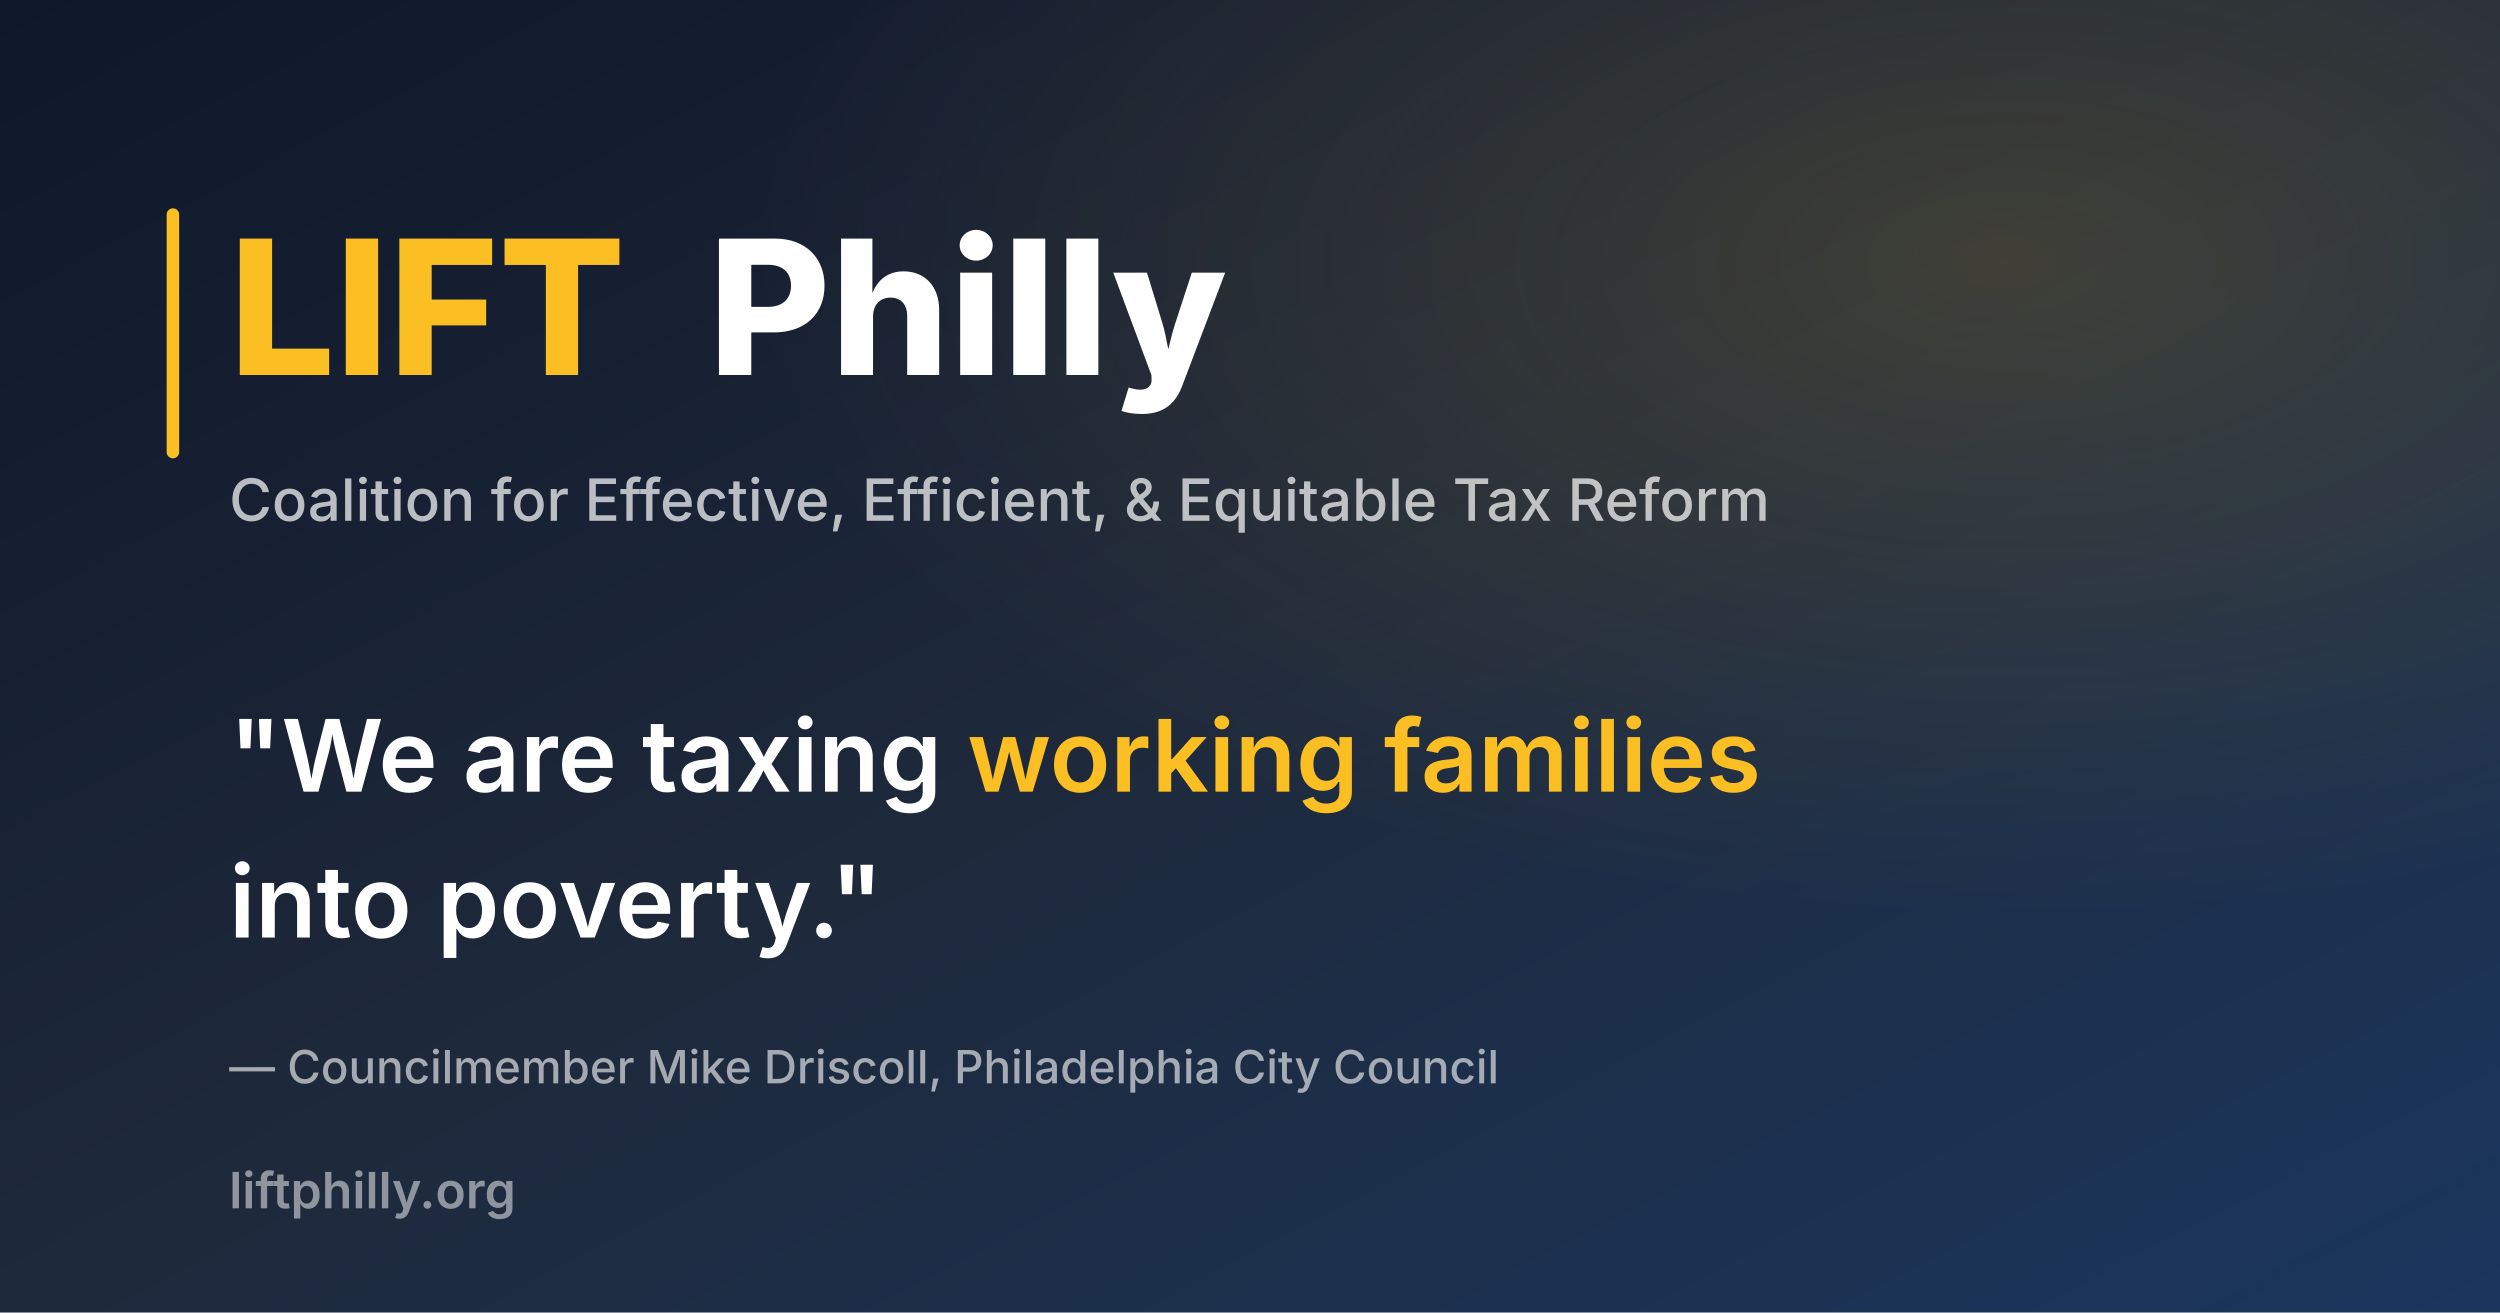
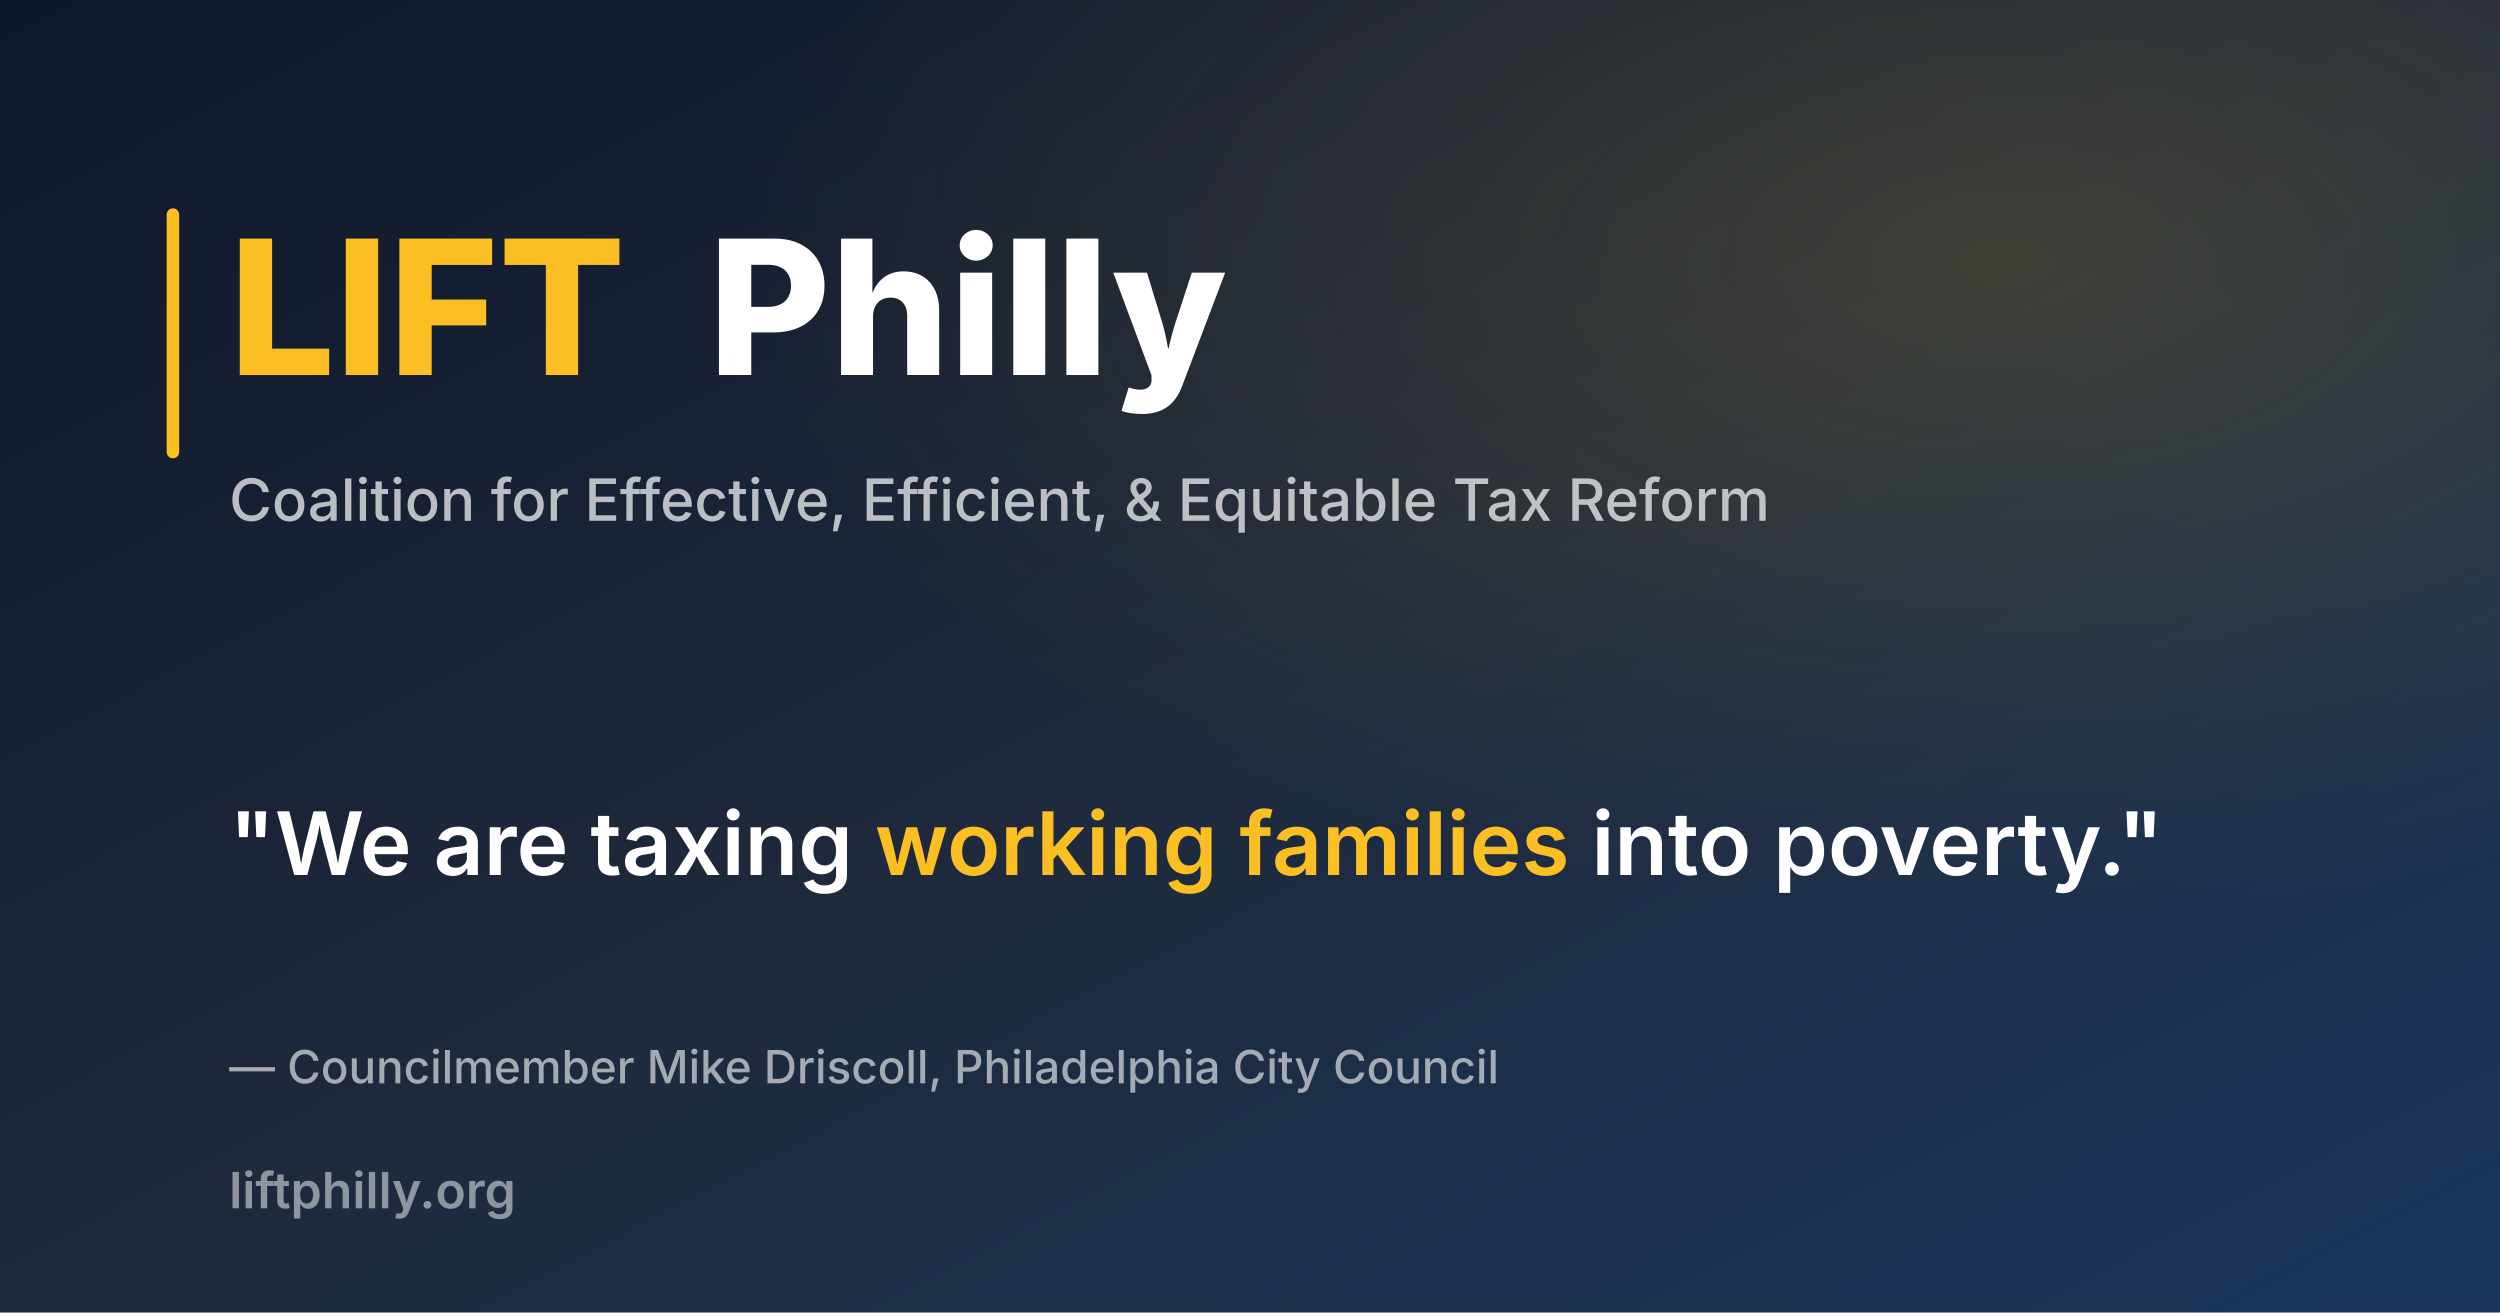
<svg xmlns="http://www.w3.org/2000/svg" width="1200" height="630">
  <defs>
    <linearGradient id="bg" x1="0%" y1="0%" x2="100%" y2="100%">
      <stop offset="0%" style="stop-color:#0f172a" />
      <stop offset="50%" style="stop-color:#1e293b" />
      <stop offset="100%" style="stop-color:#1a365d" />
    </linearGradient>
    <radialGradient id="glow" cx="80%" cy="20%" r="50%">
      <stop offset="0%" style="stop-color:rgba(251,191,36,0.15)" />
      <stop offset="100%" style="stop-color:rgba(251,191,36,0)" />
    </radialGradient>
  </defs>
  <rect width="1200" height="630" fill="url(#bg)" />
  <rect width="1200" height="630" fill="url(#glow)" />
  <rect x="80" y="100" width="6" height="120" fill="#fbbf24" rx="3" />
  <text x="110" y="180" font-family="Inter, -apple-system, BlinkMacSystemFont, sans-serif" font-size="90" font-weight="800" fill="#fbbf24">LIFT</text>
  <text x="340" y="180" font-family="Inter, -apple-system, BlinkMacSystemFont, sans-serif" font-size="90" font-weight="800" fill="#ffffff">Philly</text>
  <text x="110" y="250" font-family="Inter, -apple-system, BlinkMacSystemFont, sans-serif" font-size="28" font-weight="500" fill="rgba(255,255,255,0.7)">Coalition for Effective, Efficient, &amp; Equitable Tax Reform</text>
-   <text x="110" y="380" font-family="Inter, -apple-system, BlinkMacSystemFont, sans-serif" font-size="48" font-weight="600" fill="#ffffff">"We are taxing <tspan fill="#fbbf24">working families</tspan>
-   </text>
-   <text x="110" y="450" font-family="Inter, -apple-system, BlinkMacSystemFont, sans-serif" font-size="48" font-weight="600" fill="#ffffff">into poverty."</text>
+   <text x="110" y="420" font-family="Inter, -apple-system, BlinkMacSystemFont, sans-serif" font-size="42" font-weight="600" fill="#ffffff">"We are taxing <tspan fill="#fbbf24">working families</tspan> into poverty."</text>
  <text x="110" y="520" font-family="Inter, -apple-system, BlinkMacSystemFont, sans-serif" font-size="22" font-weight="500" fill="rgba(255,255,255,0.6)">— Councilmember Mike Driscoll, Philadelphia City Council</text>
  <text x="110" y="580" font-family="Inter, -apple-system, BlinkMacSystemFont, sans-serif" font-size="24" font-weight="600" fill="rgba(255,255,255,0.5)">liftphilly.org</text>
</svg>
